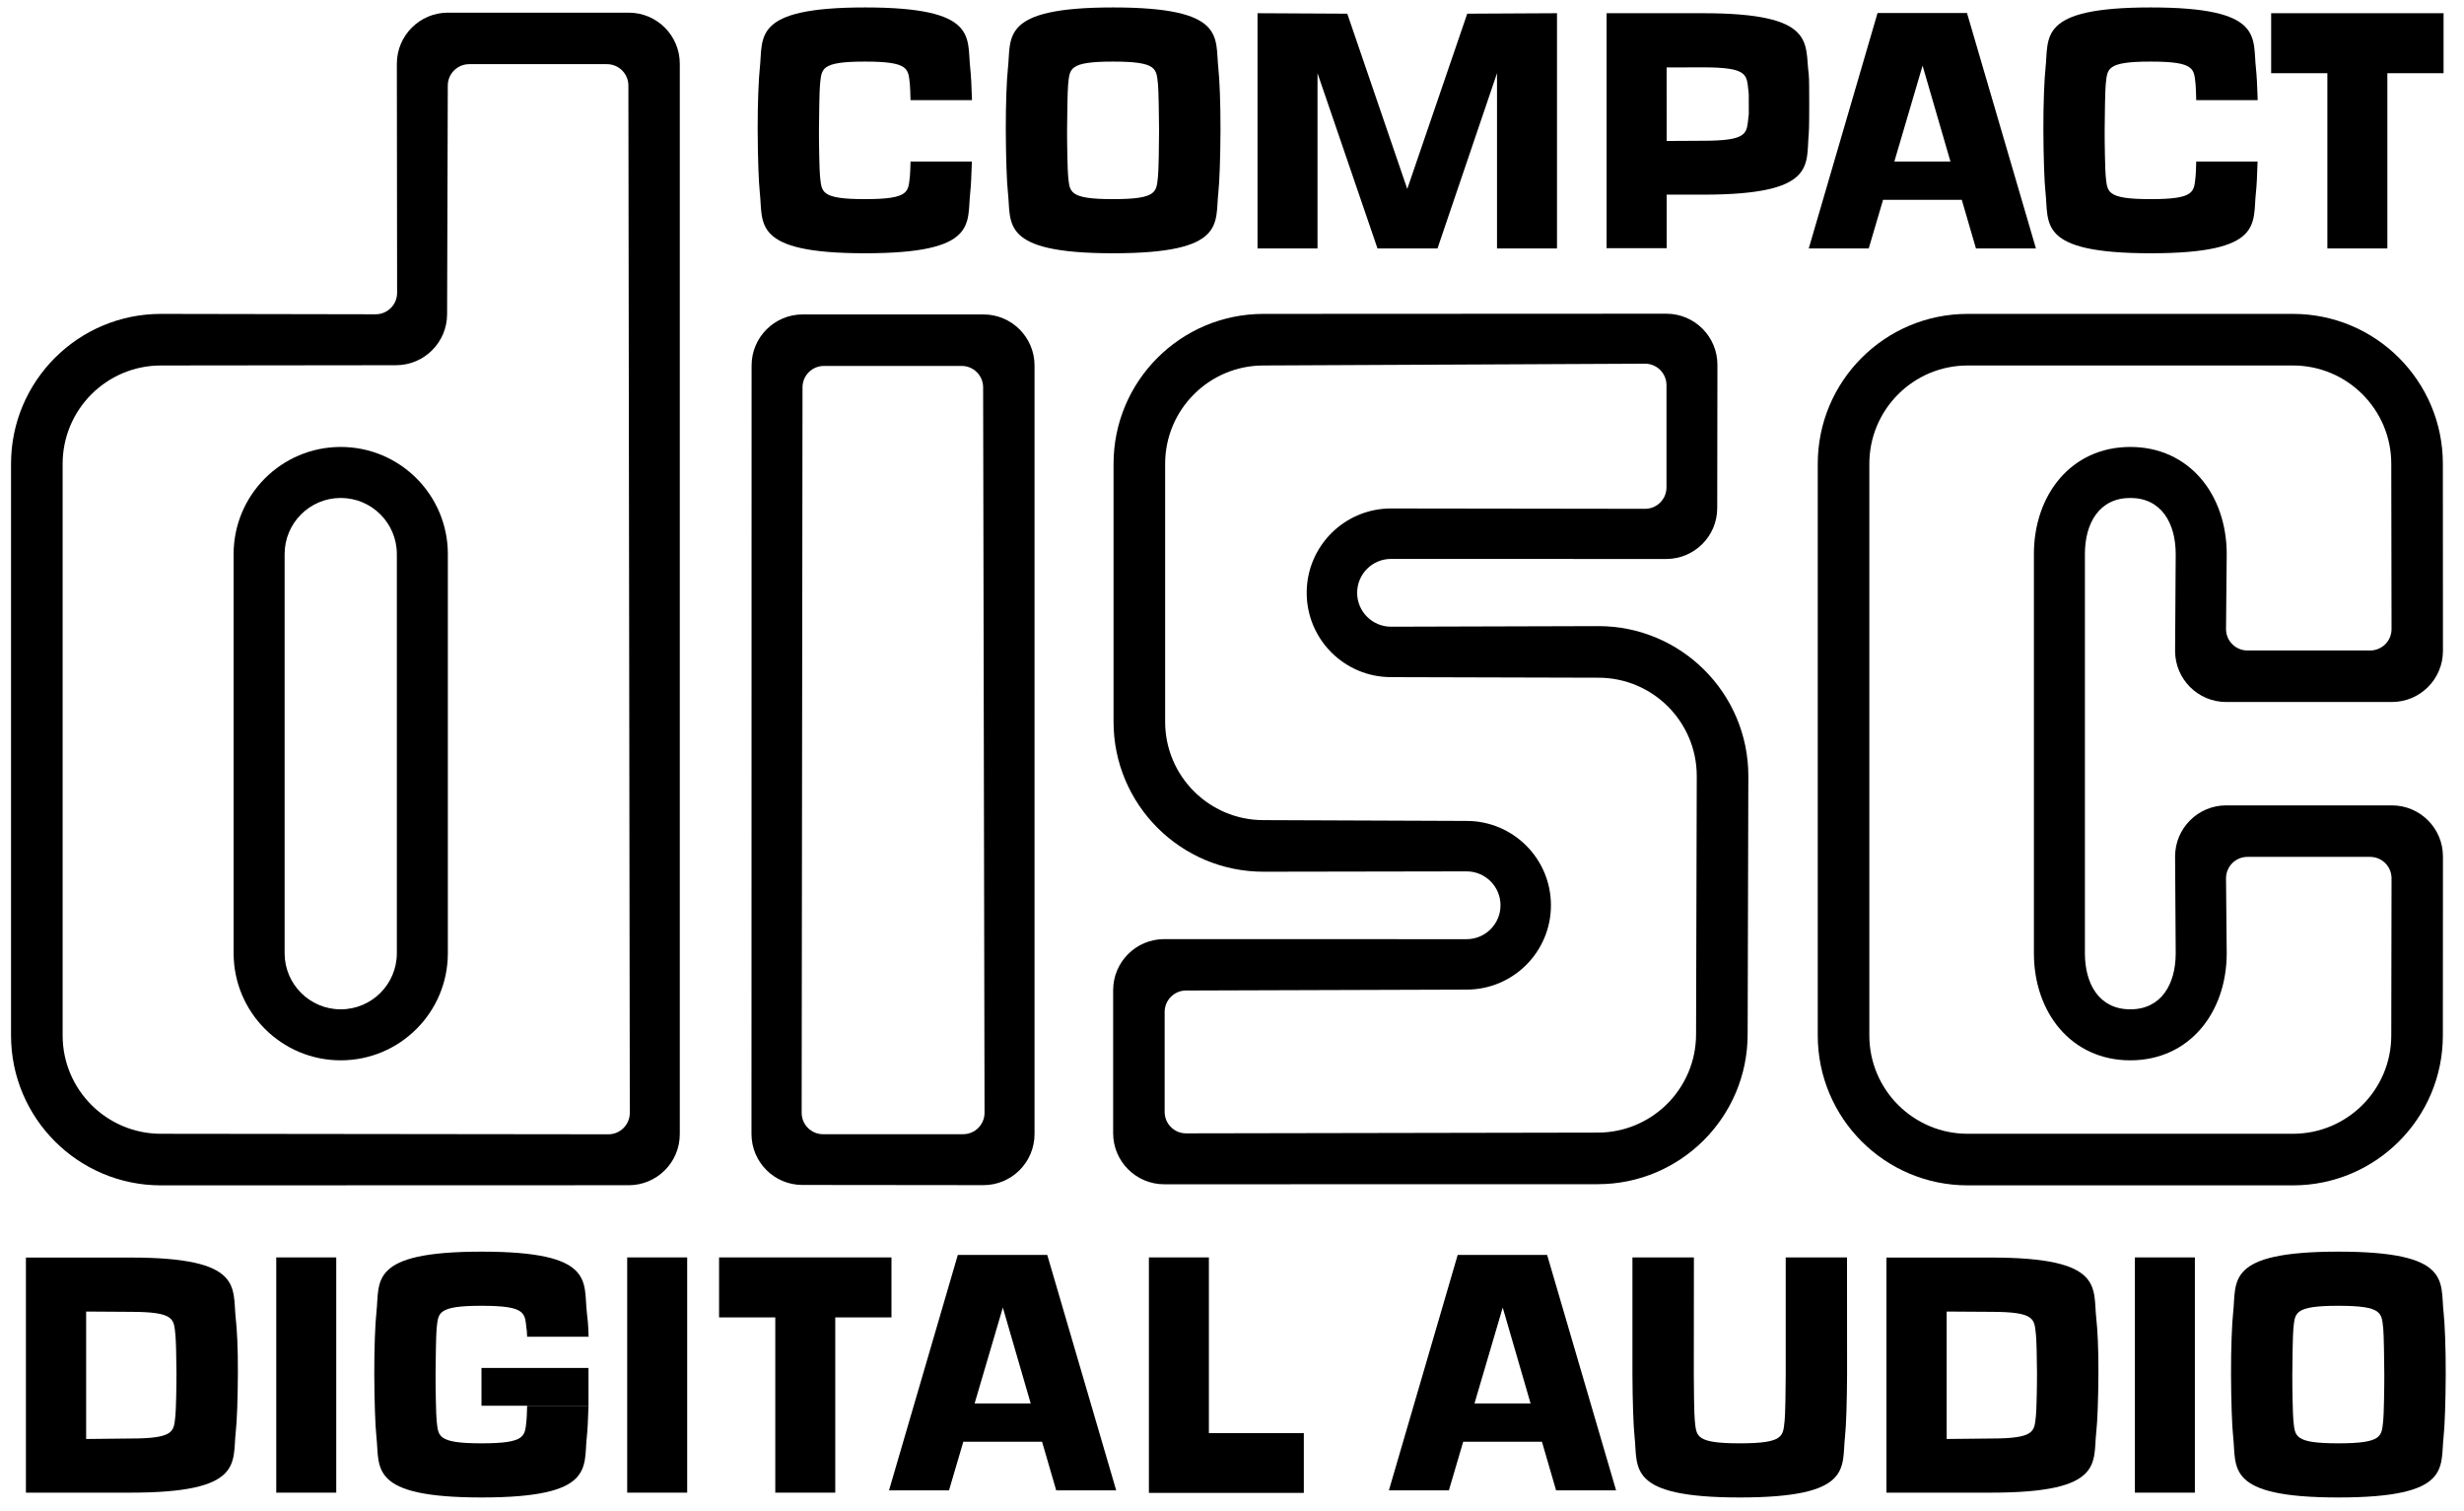
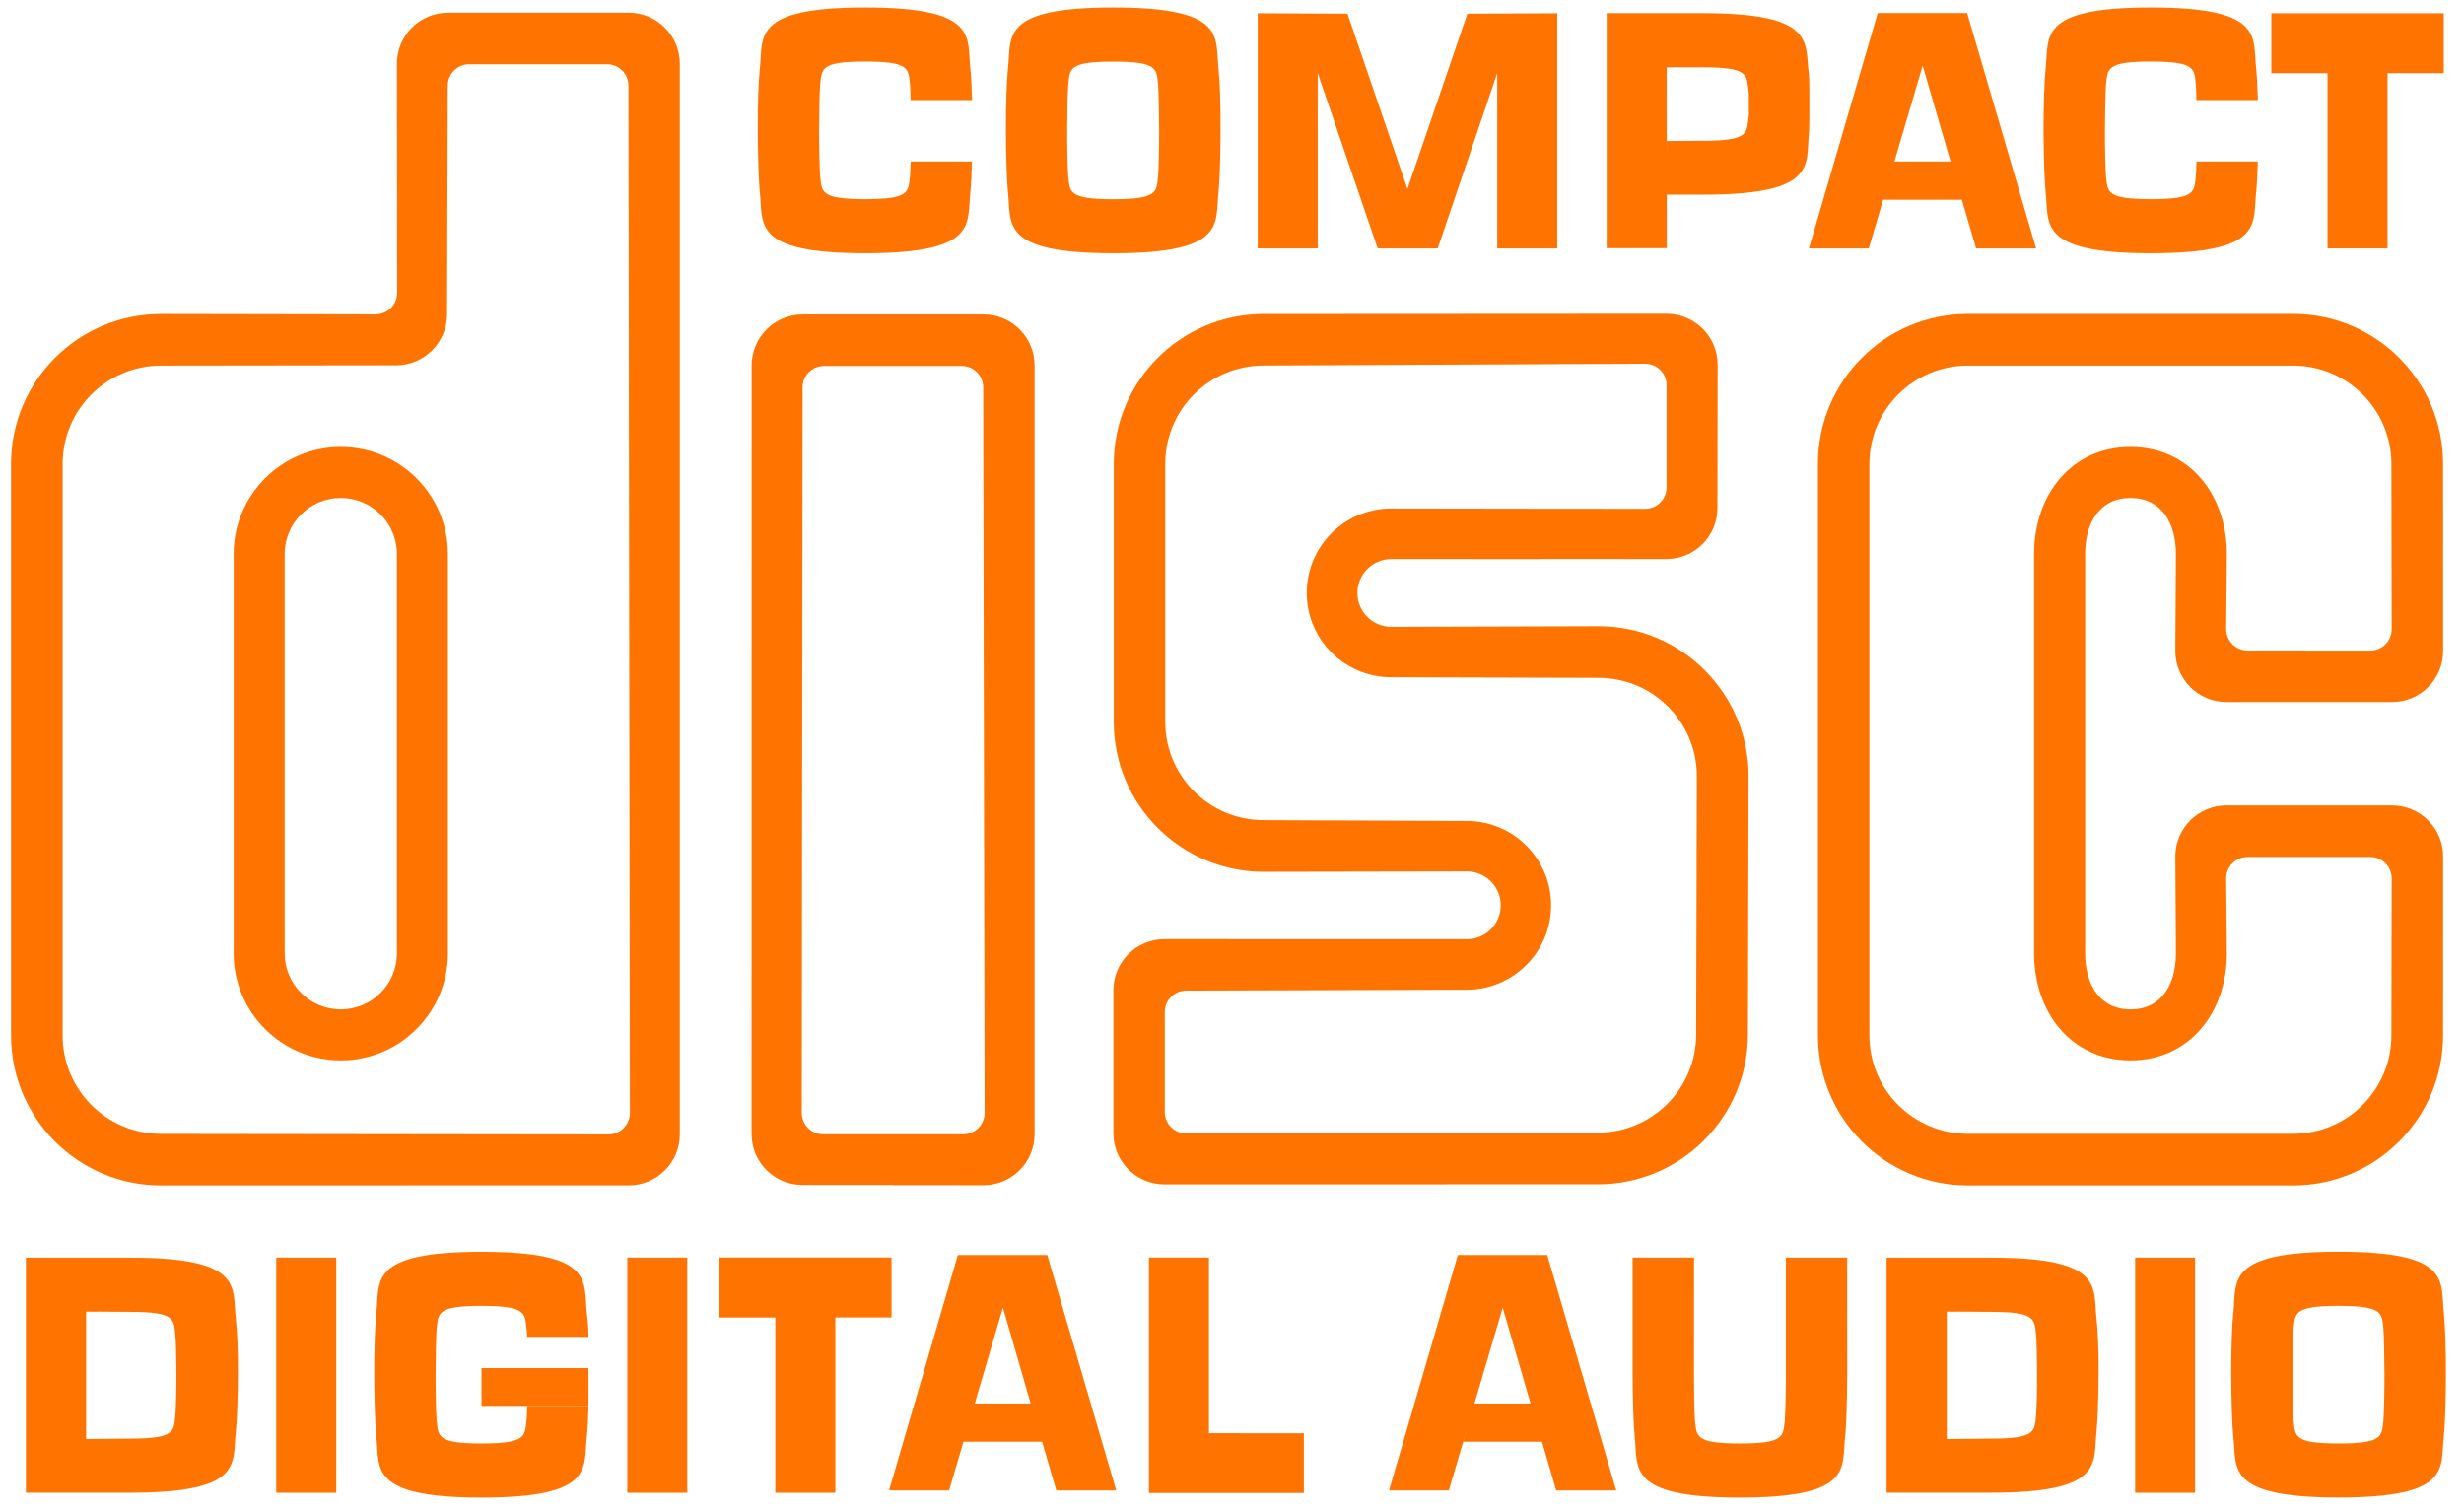
- <svg xmlns="http://www.w3.org/2000/svg" viewBox="0 0 437.333 268" height="268" width="437.333" xml:space="preserve" id="svg2" version="1.1">
-   <defs id="defs6" />
-   <g transform="matrix(1.333333,0,0,-1.333333,0,268)" id="g10">
-     <g transform="scale(0.1)" id="g12">
-       <path id="path14" style="fill:#000000;fill-opacity:1;fill-rule:nonzero;stroke:none" d="m 2923.55,1794.98 c -0.24,-9.21 -0.54,-16.77 -0.84,-19.48 -2.37,-20.75 0,-30.56 -59.83,-30.56 -59.83,0 -57.47,9.81 -59.83,30.56 -0.76,6.75 -1.48,43.7 -1.4,60.98 0.07,17.29 0.64,54.23 1.4,60.98 2.36,20.75 0,30.56 59.83,30.56 59.83,0 57.46,-9.81 59.83,-30.56 0.32,-2.83 0.6,-10.96 0.83,-20.73 h 81.84 c -0.52,18.54 -1.4,34.04 -2.32,42.12 -4.72,41.5 11.63,81.24 -140.09,81.24 -151.72,0 -135.37,-39.74 -140.09,-81.24 -1.53,-13.51 -2.95,-47.8 -2.81,-82.37 0.15,-34.57 1.28,-68.86 2.81,-82.37 4.72,-41.5 -11.63,-81.23 140.09,-81.23 151.72,0 135.37,39.73 140.09,81.23 0.9,7.89 1.65,22.88 2.16,40.87 h -81.67" />
-       <path id="path16" style="fill:#000000;fill-opacity:1;fill-rule:nonzero;stroke:none" d="m 1953.15,1991.79 -79.85,-233.28 -79.85,233.28 -119.47,0.62 v -313.12 h 79.86 v 233.27 l 79.85,-233.27 h 79.86 l 79.22,233.27 v -233.27 h 79.85 v 313.12 l -119.47,-0.62" />
-       <path id="path18" style="fill:#000000;fill-opacity:1;fill-rule:nonzero;stroke:none" d="m 3023.3,1992.41 h 229.5 v -79.85 h -74.82 v -233.27 h -79.85 v 233.27 h -74.83 v 79.85" />
-       <path id="path20" style="fill:#000000;fill-opacity:1;fill-rule:nonzero;stroke:none" d="m 2407.75,1679.29 91.59,313.43 h 119.04 l 91.8,-313.43 h -79.85 l -18.86,64.76 h -104.78 l 14.85,50.93 h 74.84 l -37.1,127.64 -71.68,-243.33 h -79.85" />
-       <path id="path22" style="fill:#000000;fill-opacity:1;fill-rule:nonzero;stroke:none" d="m 1481.68,1928.02 c 59.83,0 57.47,-9.81 59.83,-30.56 0.76,-6.75 1.33,-43.69 1.4,-60.98 0.07,-17.28 -0.64,-54.23 -1.4,-60.98 -2.36,-20.75 0,-30.56 -59.83,-30.56 -59.82,0 -57.47,9.81 -59.82,30.56 -0.77,6.75 -1.48,43.7 -1.41,60.98 0.07,17.29 0.64,54.23 1.41,60.98 2.35,20.75 0,30.56 59.82,30.56 l 0.09,72.07 c -151.71,0 -135.36,-39.74 -140.08,-81.24 -1.54,-13.51 -2.96,-47.8 -2.81,-82.37 0.14,-34.57 1.27,-68.86 2.81,-82.37 4.72,-41.5 -11.63,-81.23 140.08,-81.23 151.72,0 135.37,39.73 140.09,81.23 1.54,13.51 2.67,47.8 2.81,82.37 0.15,34.57 -1.27,68.86 -2.81,82.37 -4.72,41.5 11.63,81.24 -140.09,81.24 l -0.09,-72.07" />
-       <path id="path24" style="fill:#000000;fill-opacity:1;fill-rule:nonzero;stroke:none" d="m 1212.07,1794.98 c -0.24,-9.21 -0.54,-16.77 -0.85,-19.48 -2.36,-20.75 0,-30.56 -59.83,-30.56 -59.82,0 -57.46,9.81 -59.82,30.56 -0.77,6.75 -1.48,43.7 -1.4,60.98 0.07,17.29 0.63,54.23 1.4,60.98 2.36,20.75 0,30.56 59.82,30.56 59.83,0 57.47,-9.81 59.83,-30.56 0.32,-2.83 0.61,-10.96 0.84,-20.73 h 81.84 c -0.53,18.54 -1.4,34.04 -2.32,42.12 -4.72,41.5 11.63,81.24 -140.09,81.24 -151.717,0 -135.37,-39.74 -140.09,-81.24 -1.53,-13.51 -2.95,-47.8 -2.81,-82.37 0.15,-34.57 1.28,-68.86 2.81,-82.37 4.72,-41.5 -11.627,-81.23 140.09,-81.23 151.72,0 135.37,39.73 140.09,81.23 0.89,7.89 1.65,22.88 2.15,40.87 h -81.66" />
-       <path id="path26" style="fill:#000000;fill-opacity:1;fill-rule:nonzero;stroke:none" d="m 2267.05,1750.9 -48.46,0.03 v 71.42 l 48.45,0.29 c 59.82,0 57.96,9.81 60.32,30.56 0.77,6.76 0.61,1.21 0.54,18.49 -0.08,17.29 0.23,11.35 -0.54,18.1 -2.36,20.75 -0.5,30.57 -60.32,30.57 l -48.47,-0.13 0.08,-240.63 h -80.01 v 312.81 h 128.41 c 151.71,0 135.08,-39.84 140.67,-81.23 0.66,-4.91 0.66,-27.54 0.66,-39.74 0,-9.81 0,-32.44 -0.66,-39.62 -3.83,-41.59 11.04,-80.92 -140.67,-80.92" />
-       <path id="path28" style="fill:#000000;fill-opacity:1;fill-rule:nonzero;stroke:none" d="m 3112.68,271.871 c 59.83,0 57.47,-9.808 59.83,-30.558 0.77,-6.754 1.33,-43.7 1.4,-60.985 0.08,-17.285 -0.63,-54.23 -1.4,-60.984 -2.36,-20.75 0,-30.559 -59.83,-30.559 -59.82,0 -57.46,9.809 -59.82,30.559 -0.77,6.754 -1.48,43.699 -1.41,60.984 0.07,17.285 0.64,54.231 1.41,60.985 2.36,20.75 0,30.558 59.82,30.558 l 0.09,72.059 c -151.71,0 -135.36,-39.735 -140.08,-81.231 -1.54,-13.511 -2.96,-47.801 -2.81,-82.371 0.14,-34.57 1.27,-68.859 2.81,-82.367 4.72,-41.496 -11.63,-81.234 140.08,-81.234 151.72,0 135.37,39.738 140.09,81.234 1.54,13.508 2.67,47.797 2.81,82.367 0.15,34.57 -1.27,68.86 -2.81,82.371 -4.72,41.496 11.63,81.231 -140.09,81.231 l -0.09,-72.059" />
-       <path id="path30" style="fill:#000000;fill-opacity:1;fill-rule:nonzero;stroke:none" d="m 1848.85,26.168 91.59,313.434 h 119.04 l 91.8,-313.434 h -79.85 l -18.86,64.766 h -104.78 l 14.85,50.925 h 74.84 l -37.1,127.645 -71.68,-243.336 h -79.85" />
-       <path id="path32" style="fill:#000000;fill-opacity:1;fill-rule:nonzero;stroke:none" d="m 1183.43,26.168 91.59,313.434 h 119.04 l 91.8,-313.434 h -79.85 l -18.87,64.766 h -104.77 l 14.84,50.925 h 74.84 l -37.09,127.645 -71.68,-243.336 h -79.85" />
-       <path id="path34" style="fill:#000000;fill-opacity:1;fill-rule:nonzero;stroke:none" d="M 447.602,336.258 V 23.133 h -79.86 V 336.258 h 79.86" />
-       <path id="path36" style="fill:#000000;fill-opacity:1;fill-rule:nonzero;stroke:none" d="M 914.754,336.258 V 23.133 H 834.906 V 336.258 h 79.848" />
-       <path id="path38" style="fill:#000000;fill-opacity:1;fill-rule:nonzero;stroke:none" d="M 957.199,336.258 H 1186.7 V 256.41 h -74.83 V 23.133 h -79.84 V 256.41 h -74.831 v 79.848" />
-       <path id="path40" style="fill:#000000;fill-opacity:1;fill-rule:nonzero;stroke:none" d="m 1609.23,102.355 v 233.903 h -79.86 V 22.82 h 206.23 v 79.535 h -126.37" />
-       <path id="path42" style="fill:#000000;fill-opacity:1;fill-rule:nonzero;stroke:none" d="M 2921.75,336.258 V 23.133 h -79.84 V 336.258 h 79.84" />
-       <path id="path44" style="fill:#000000;fill-opacity:1;fill-rule:nonzero;stroke:none" d="m 2607.07,336.07 h 43.38 c 151.72,0 135.37,-39.925 140.09,-81.422 1.53,-13.507 2.96,-37.738 2.81,-72.308 -0.15,-34.57 -1.28,-64.461 -2.81,-77.973 -4.72,-41.496 11.63,-81.234 -140.09,-81.234 H 2511.18 V 336.07 h 95.89 l -1.26,-71.961 -14.46,0.094 V 94.562 l 59.01,0.633 c 59.82,0 57.46,9.809 59.82,30.559 0.77,6.754 1.48,39.301 1.41,56.586 -0.07,17.289 -0.64,44.172 -1.41,50.926 -2.36,20.75 0,30.558 -59.82,30.558 l -44.55,0.285 1.26,71.961" />
-       <path id="path46" style="fill:#000000;fill-opacity:1;fill-rule:nonzero;stroke:none" d="m 2458.77,180.328 -0.09,155.934 h -81.59 V 180.328 c 0.07,-17.285 -0.64,-54.23 -1.41,-60.984 -2.36,-20.75 0,-30.559 -59.82,-30.559 -59.82,0 -57.47,9.809 -59.82,30.559 -0.77,6.754 -1.36,43.699 -1.29,60.984 l 0.12,155.93 h -81.82 v -155.93 c 0.15,-34.57 1.28,-68.859 2.81,-82.367 4.72,-41.496 -11.63,-81.234 140.09,-81.234 151.72,0 135.37,39.738 140.09,81.234 1.53,13.508 2.58,47.797 2.73,82.367" />
-       <path id="path48" style="fill:#000000;fill-opacity:1;fill-rule:nonzero;stroke:none" d="m 701.711,138.824 c -0.242,-9.207 -0.543,-16.769 -0.852,-19.48 -2.355,-20.75 0,-30.559 -59.824,-30.559 -59.824,0 -57.465,9.809 -59.824,30.559 -0.77,6.754 -1.477,43.699 -1.406,60.984 0.074,17.285 0.636,54.231 1.406,60.985 2.359,20.75 0,30.558 59.824,30.558 59.824,0 57.469,-9.808 59.824,-30.558 0.325,-2.833 0.61,-0.907 0.836,-10.68 l 81.844,0.004 c -0.527,18.547 -1.406,23.984 -2.324,32.062 -4.719,41.496 11.629,81.231 -140.086,81.231 -151.719,0 -135.371,-39.735 -140.086,-81.231 -1.535,-13.511 -2.957,-47.801 -2.813,-82.371 0.149,-34.57 1.278,-68.859 2.813,-82.367 4.715,-41.496 -11.633,-81.234 140.086,-81.234 151.715,0 135.367,39.738 140.086,81.234 0.898,7.891 1.656,22.875 2.16,40.863 h -81.664" />
-       <path id="path50" style="fill:#000000;fill-opacity:1;fill-rule:nonzero;stroke:none" d="m 640.938,189.125 v -50.301 h 142.437 v 50.301 H 640.938" />
-       <path id="path52" style="fill:#000000;fill-opacity:1;fill-rule:nonzero;stroke:none" d="m 130.387,336.07 h 43.383 c 151.718,0 135.371,-39.925 140.085,-81.422 1.54,-13.507 2.958,-37.738 2.813,-72.308 -0.148,-34.57 -1.273,-64.461 -2.813,-77.973 C 309.141,62.871 325.488,23.133 173.77,23.133 H 34.496 V 336.07 h 95.891 l -1.258,-71.961 -14.461,0.094 V 94.562 l 59.008,0.633 c 59.824,0 57.465,9.809 59.824,30.559 0.77,6.754 1.48,39.301 1.406,56.586 -0.07,17.289 -0.636,44.172 -1.406,50.926 -2.359,20.75 0,30.558 -59.824,30.558 l -44.547,0.285 1.258,71.961" />
-       <path id="path54" style="fill:#000000;fill-opacity:1;fill-rule:nonzero;stroke:none" d="m 714.137,500.246 -499.821,0.582 c -72.32,0 -130.941,58.633 -130.941,130.945 v 760.797 c 0,72.32 58.621,130.94 130.941,130.94 l 312.821,0.36 c 37.562,0 68.027,30.45 68.027,68.02 l 0.914,304.19 c 0,15.74 12.77,28.51 28.512,28.51 h 183.387 c 15.742,0 28.519,-12.77 28.519,-28.51 l 1.883,-1367.424 c 0,-15.742 -12.77,-28.519 -28.512,-28.519 l -95.73,0.109 -2.328,-67.941 125.089,0.035 c 37.567,0 68.028,30.453 68.028,68.027 V 1925.14 c 0,37.56 -30.461,68.01 -68.028,68.01 H 596.301 c -37.563,0 -68.028,-30.45 -68.028,-68.01 l 0.344,-304.96 c 0,-15.74 -12.769,-28.52 -28.523,-28.52 l -285.778,0.52 c -110.25,0 -199.625,-89.36 -199.625,-199.61 V 631.773 c 0,-110.238 89.375,-199.613 199.625,-199.613 l 497.493,0.145 2.328,67.941" />
-       <path id="path56" style="fill:#000000;fill-opacity:1;fill-rule:nonzero;stroke:none" d="m 528.266,780.281 v 492.199 c 0,41.25 -33.442,74.69 -74.7,74.69 -41.246,0 -74.687,-33.44 -74.687,-74.69 V 741.176 c 0,-41.246 33.441,-74.696 74.687,-74.696 41.258,0 74.7,33.45 74.7,74.696 v 39.105 l 67.894,-2.324 v -36.781 c 0,-78.742 -63.844,-142.582 -142.594,-142.582 -78.738,0 -142.582,63.84 -142.582,142.582 v 531.304 c 0,78.74 63.844,142.59 142.582,142.59 78.75,0 142.594,-63.85 142.594,-142.59 V 777.957 l -67.894,2.324" />
-       <path id="path58" style="fill:#000000;fill-opacity:1;fill-rule:nonzero;stroke:none" d="m 1189.2,500.25 -93.54,-0.004 c -15.76,0 -28.52,12.777 -28.52,28.52 l 1.14,965.624 c 0,15.75 12.77,28.52 28.52,28.52 h 183.39 c 15.75,0 28.52,-12.77 28.52,-28.52 l 1.88,-965.613 c 0,-15.754 -12.77,-28.519 -28.51,-28.519 l -92.88,-0.008 v -67.664 l 119.91,-0.125 c 37.58,0 68.03,30.453 68.03,68.016 V 1523.45 c 0,37.56 -30.45,68.02 -68.03,68.02 H 1068.5 c -37.56,0 -68.01,-30.46 -68.01,-68.02 l -0.14,-1022.712 c 0,-37.574 30.22,-68.027 67.78,-68.027 l 121.07,-0.125 v 67.664" />
-       <path id="path60" style="fill:#000000;fill-opacity:1;fill-rule:nonzero;stroke:none" d="m 2053.17,1332.91 -201.47,0.28 c -62,0 -112.27,-50.27 -112.27,-112.26 0,-62 50.27,-112.27 112.27,-112.27 l 276.03,-0.75 c 72.31,0 130.94,-58.63 130.94,-130.941 l -0.92,-343.637 c 0,-72.324 -58.64,-130.941 -130.95,-130.941 l -547.94,-1 c -15.75,0 -28.52,12.777 -28.52,28.523 V 663 c 0,15.754 12.77,28.52 28.52,28.52 l 373.44,1.218 c 62,0 112.27,50.258 112.27,112.262 0,62 -50.27,112.258 -112.27,112.258 l -270.37,1.066 c -72.31,0 -130.94,58.633 -130.94,130.946 v 343.3 c 0,72.32 58.63,130.94 130.94,130.94 l 507.93,2.38 c 15.74,0 28.51,-12.78 28.51,-28.52 l 0.01,-136.12 c 0,-15.75 -12.77,-28.53 -28.52,-28.53 l -136.69,0.19 -2.33,-66.93 167.05,-0.05 c 37.57,0 68.03,30.23 68.03,67.79 l 0.26,190.68 c 0,37.57 -30.46,68.03 -68.03,68.03 l -536.22,-0.25 c -110.24,0 -199.61,-89.36 -199.61,-199.61 v -343.3 c 0,-110.239 89.37,-199.614 199.61,-199.614 l 270.37,0.461 c 24.93,0 45.13,-20.199 45.13,-45.117 0,-24.93 -20.2,-45.133 -45.13,-45.133 l -402.5,0.082 c -37.57,0 -68.01,-30.453 -68.01,-68.027 V 501.625 c 0,-37.574 30.44,-68.027 68.01,-68.027 l 577,0.121 c 110.24,0 199.61,89.363 199.61,199.613 l 0.93,343.637 c 0,110.231 -89.38,199.611 -199.61,199.611 l -276.03,-0.79 c -24.92,0 -45.12,20.21 -45.12,45.14 0,24.91 20.2,45.11 45.12,45.11 l 199.14,-0.06 2.33,66.93" />
-       <path id="path62" style="fill:#000000;fill-opacity:1;fill-rule:nonzero;stroke:none" d="m 3068.5,1144.13 h 86.53 c 15.75,0 28.52,12.76 28.52,28.52 l -0.36,219.92 c 0,72.32 -58.62,130.94 -130.95,130.94 h -432.88 c -72.32,0 -130.96,-58.62 -130.96,-130.94 V 631.773 c 0,-72.312 58.64,-130.945 130.96,-130.945 h 432.88 c 72.33,0 130.95,58.633 130.95,130.945 l 0.36,209.11 c 0,15.754 -12.77,28.519 -28.52,28.519 h -163.31 c -15.74,0 -28.51,-12.765 -28.51,-28.519 l 0.92,-99.707 c 0,-78.742 -49.59,-142.582 -128.33,-142.582 -78.75,0 -128.33,63.84 -128.33,142.582 v 531.304 c 0,78.74 49.58,142.59 128.33,142.59 78.74,0 128.33,-63.85 128.33,-142.59 l -0.92,-99.83 c 0,-15.76 12.77,-28.52 28.51,-28.52 h 76.78 l -2.33,-68.56 h -102.74 c -37.56,0 -68.02,30.46 -68.02,68.02 l 0.82,128.89 c 0,41.25 -19.18,74.69 -60.43,74.69 -41.26,0 -60.44,-33.44 -60.44,-74.69 V 741.176 c 0,-41.246 19.18,-74.696 60.44,-74.696 41.25,0 60.43,33.45 60.43,74.696 l -0.82,128.762 c 0,37.562 30.46,68.027 68.02,68.027 h 220.52 c 37.58,0 68.03,-30.465 68.03,-68.027 l -0.12,-238.165 c 0,-110.238 -89.37,-199.613 -199.62,-199.613 h -432.88 c -110.25,0 -199.63,89.375 -199.63,199.613 v 760.797 c 0,110.25 89.38,199.61 199.63,199.61 h 432.88 c 110.25,0 199.62,-89.36 199.62,-199.61 l 0.12,-248.98 c 0,-37.56 -30.45,-68.02 -68.03,-68.02 h -117.78 l 2.33,68.56" />
+ <svg xmlns="http://www.w3.org/2000/svg" version="1.1" id="svg2" x="0px" y="0px" viewBox="0 0 437.3 268" style="enable-background:new 0 0 437.3 268;" xml:space="preserve">
+   <style type="text/css">
+ 	.st0{fill:#FF7400;}
+ </style>
+   <g id="g10" transform="matrix(1.333333,0,0,-1.333333,0,268)">
+     <g id="g12" transform="scale(0.1)">
+       <path id="path14" class="st0" d="M2923.6,1795c-0.2-9.2-0.5-16.8-0.8-19.5c-2.4-20.8,0-30.6-59.8-30.6s-57.5,9.8-59.8,30.6    c-0.8,6.8-1.5,43.7-1.4,61c0.1,17.3,0.6,54.2,1.4,61c2.4,20.8,0,30.6,59.8,30.6s57.5-9.8,59.8-30.6c0.3-2.8,0.6-11,0.8-20.7h81.8    c-0.5,18.5-1.4,34-2.3,42.1c-4.7,41.5,11.6,81.2-140.1,81.2c-151.7,0-135.4-39.7-140.1-81.2c-1.5-13.5-2.9-47.8-2.8-82.4    c0.1-34.6,1.3-68.9,2.8-82.4c4.7-41.5-11.6-81.2,140.1-81.2c151.7,0,135.4,39.7,140.1,81.2c0.9,7.9,1.6,22.9,2.2,40.9H2923.6" />
+       <path id="path16" class="st0" d="M1953.2,1991.8l-79.8-233.3l-79.8,233.3l-119.5,0.6v-313.1h79.9v233.3l79.8-233.3h79.9    l79.2,233.3v-233.3h79.9v313.1L1953.2,1991.8" />
+       <path id="path18" class="st0" d="M3023.3,1992.4h229.5v-79.8H3178v-233.3h-79.9v233.3h-74.8L3023.3,1992.4" />
+       <path id="path20" class="st0" d="M2407.8,1679.3l91.6,313.4h119l91.8-313.4h-79.9l-18.9,64.8h-104.8l14.9,50.9h74.8l-37.1,127.6    l-71.7-243.3L2407.8,1679.3" />
+       <path id="path22" class="st0" d="M1481.7,1928c59.8,0,57.5-9.8,59.8-30.6c0.8-6.8,1.3-43.7,1.4-61c0.1-17.3-0.6-54.2-1.4-61    c-2.4-20.8,0-30.6-59.8-30.6c-59.8,0-57.5,9.8-59.8,30.6c-0.8,6.8-1.5,43.7-1.4,61c0.1,17.3,0.6,54.2,1.4,61    C1424.2,1918.2,1421.9,1928,1481.7,1928l0.1,72.1c-151.7,0-135.4-39.7-140.1-81.2c-1.5-13.5-3-47.8-2.8-82.4    c0.1-34.6,1.3-68.9,2.8-82.4c4.7-41.5-11.6-81.2,140.1-81.2c151.7,0,135.4,39.7,140.1,81.2c1.5,13.5,2.7,47.8,2.8,82.4    c0.2,34.6-1.3,68.9-2.8,82.4c-4.7,41.5,11.6,81.2-140.1,81.2L1481.7,1928" />
+       <path id="path24" class="st0" d="M1212.1,1795c-0.2-9.2-0.5-16.8-0.8-19.5c-2.4-20.8,0-30.6-59.8-30.6c-59.8,0-57.5,9.8-59.8,30.6    c-0.8,6.8-1.5,43.7-1.4,61c0.1,17.3,0.6,54.2,1.4,61c2.4,20.8,0,30.6,59.8,30.6c59.8,0,57.5-9.8,59.8-30.6    c0.3-2.8,0.6-11,0.8-20.7h81.8c-0.5,18.5-1.4,34-2.3,42.1c-4.7,41.5,11.6,81.2-140.1,81.2c-151.7,0-135.4-39.7-140.1-81.2    c-1.5-13.5-3-47.8-2.8-82.4c0.2-34.6,1.3-68.9,2.8-82.4c4.7-41.5-11.6-81.2,140.1-81.2c151.7,0,135.4,39.7,140.1,81.2    c0.9,7.9,1.7,22.9,2.2,40.9H1212.1" />
+       <path id="path26" class="st0" d="M2267.1,1750.9l-48.5,0v71.4l48.4,0.3c59.8,0,58,9.8,60.3,30.6c0.8,6.8,0.6,1.2,0.5,18.5    c-0.1,17.3,0.2,11.3-0.5,18.1c-2.4,20.8-0.5,30.6-60.3,30.6l-48.5-0.1l0.1-240.6h-80v312.8h128.4c151.7,0,135.1-39.8,140.7-81.2    c0.7-4.9,0.7-27.5,0.7-39.7c0-9.8,0-32.4-0.7-39.6C2403.9,1790.2,2418.8,1750.9,2267.1,1750.9" />
+       <path id="path28" class="st0" d="M3112.7,271.9c59.8,0,57.5-9.8,59.8-30.6c0.8-6.8,1.3-43.7,1.4-61c0.1-17.3-0.6-54.2-1.4-61    c-2.4-20.8,0-30.6-59.8-30.6c-59.8,0-57.5,9.8-59.8,30.6c-0.8,6.8-1.5,43.7-1.4,61s0.6,54.2,1.4,61    C3055.2,262.1,3052.9,271.9,3112.7,271.9l0.1,72.1c-151.7,0-135.4-39.7-140.1-81.2c-1.5-13.5-3-47.8-2.8-82.4    c0.1-34.6,1.3-68.9,2.8-82.4c4.7-41.5-11.6-81.2,140.1-81.2c151.7,0,135.4,39.7,140.1,81.2c1.5,13.5,2.7,47.8,2.8,82.4    c0.1,34.6-1.3,68.9-2.8,82.4c-4.7,41.5,11.6,81.2-140.1,81.2L3112.7,271.9" />
+       <path id="path30" class="st0" d="M1848.9,26.2l91.6,313.4h119l91.8-313.4h-79.9l-18.9,64.8h-104.8l14.8,50.9h74.8l-37.1,127.6    l-71.7-243.3H1848.9" />
+       <path id="path32" class="st0" d="M1183.4,26.2l91.6,313.4h119l91.8-313.4H1406l-18.9,64.8h-104.8l14.8,50.9h74.8L1335,269.5    l-71.7-243.3H1183.4" />
+       <path id="path34" class="st0" d="M447.6,336.3V23.1h-79.9v313.1H447.6" />
+       <path id="path36" class="st0" d="M914.8,336.3V23.1h-79.8v313.1H914.8" />
+       <path id="path38" class="st0" d="M957.2,336.3h229.5v-79.8h-74.8V23.1H1032v233.3h-74.8L957.2,336.3" />
+       <path id="path40" class="st0" d="M1609.2,102.4v233.9h-79.9V22.8h206.2v79.5L1609.2,102.4" />
+       <path id="path42" class="st0" d="M2921.8,336.3V23.1h-79.8v313.1H2921.8" />
+       <path id="path44" class="st0" d="M2607.1,336.1h43.4c151.7,0,135.4-39.9,140.1-81.4c1.5-13.5,3-37.7,2.8-72.3s-1.3-64.5-2.8-78    c-4.7-41.5,11.6-81.2-140.1-81.2h-139.3v312.9H2607.1l-1.3-72l-14.5,0.1V94.6l59,0.6c59.8,0,57.5,9.8,59.8,30.6    c0.8,6.8,1.5,39.3,1.4,56.6c-0.1,17.3-0.6,44.2-1.4,50.9c-2.4,20.8,0,30.6-59.8,30.6l-44.6,0.3L2607.1,336.1" />
+       <path id="path46" class="st0" d="M2458.8,180.3l-0.1,155.9h-81.6V180.3c0.1-17.3-0.6-54.2-1.4-61c-2.4-20.8,0-30.6-59.8-30.6    s-57.5,9.8-59.8,30.6c-0.8,6.8-1.4,43.7-1.3,61l0.1,155.9h-81.8V180.3c0.1-34.6,1.3-68.9,2.8-82.4c4.7-41.5-11.6-81.2,140.1-81.2    S2451.3,56.5,2456,98C2457.6,111.5,2458.6,145.8,2458.8,180.3" />
+       <path id="path48" class="st0" d="M701.7,138.8c-0.2-9.2-0.5-16.8-0.9-19.5c-2.4-20.8,0-30.6-59.8-30.6s-57.5,9.8-59.8,30.6    c-0.8,6.8-1.5,43.7-1.4,61c0.1,17.3,0.6,54.2,1.4,61c2.4,20.8,0,30.6,59.8,30.6s57.5-9.8,59.8-30.6c0.3-2.8,0.6-0.9,0.8-10.7    l81.8,0c-0.5,18.5-1.4,24-2.3,32.1c-4.7,41.5,11.6,81.2-140.1,81.2c-151.7,0-135.4-39.7-140.1-81.2c-1.5-13.5-3-47.8-2.8-82.4    c0.1-34.6,1.3-68.9,2.8-82.4c4.7-41.5-11.6-81.2,140.1-81.2c151.7,0,135.4,39.7,140.1,81.2c0.9,7.9,1.7,22.9,2.2,40.9L701.7,138.8    " />
+       <path id="path50" class="st0" d="M640.9,189.1v-50.3h142.4v50.3H640.9" />
+       <path id="path52" class="st0" d="M130.4,336.1h43.4c151.7,0,135.4-39.9,140.1-81.4c1.5-13.5,3-37.7,2.8-72.3    c-0.1-34.6-1.3-64.5-2.8-78c-4.7-41.5,11.6-81.2-140.1-81.2H34.5v312.9H130.4l-1.3-72l-14.5,0.1V94.6l59,0.6    c59.8,0,57.5,9.8,59.8,30.6c0.8,6.8,1.5,39.3,1.4,56.6c-0.1,17.3-0.6,44.2-1.4,50.9c-2.4,20.8,0,30.6-59.8,30.6l-44.5,0.3    L130.4,336.1" />
+       <path id="path54" class="st0" d="M714.1,500.2l-499.8,0.6c-72.3,0-130.9,58.6-130.9,130.9v760.8c0,72.3,58.6,130.9,130.9,130.9    l312.8,0.4c37.6,0,68,30.4,68,68l0.9,304.2c0,15.7,12.8,28.5,28.5,28.5H808c15.7,0,28.5-12.8,28.5-28.5l1.9-1367.4    c0-15.7-12.8-28.5-28.5-28.5L714.1,500.2l-2.3-67.9l125.1,0c37.6,0,68,30.5,68,68v1424.8c0,37.6-30.5,68-68,68H596.3    c-37.6,0-68-30.4-68-68l0.3-305c0-15.7-12.8-28.5-28.5-28.5l-285.8,0.5c-110.3,0-199.6-89.4-199.6-199.6V631.8    c0-110.2,89.4-199.6,199.6-199.6l497.5,0.1L714.1,500.2" />
+       <path id="path56" class="st0" d="M528.3,780.3v492.2c0,41.3-33.4,74.7-74.7,74.7c-41.2,0-74.7-33.4-74.7-74.7V741.2    c0-41.2,33.4-74.7,74.7-74.7c41.3,0,74.7,33.5,74.7,74.7V780.3l67.9-2.3v-36.8c0-78.7-63.8-142.6-142.6-142.6    c-78.7,0-142.6,63.8-142.6,142.6v531.3c0,78.7,63.8,142.6,142.6,142.6c78.8,0,142.6-63.8,142.6-142.6V778L528.3,780.3" />
+       <path id="path58" class="st0" d="M1189.2,500.3l-93.5,0c-15.8,0-28.5,12.8-28.5,28.5l1.1,965.6c0,15.8,12.8,28.5,28.5,28.5h183.4    c15.8,0,28.5-12.8,28.5-28.5l1.9-965.6c0-15.8-12.8-28.5-28.5-28.5L1189.2,500.3v-67.7l119.9-0.1c37.6,0,68,30.5,68,68v1023    c0,37.6-30.4,68-68,68h-240.6c-37.6,0-68-30.5-68-68l-0.1-1022.7c0-37.6,30.2-68,67.8-68l121.1-0.1V500.3" />
+       <path id="path60" class="st0" d="M2053.2,1332.9l-201.5,0.3c-62,0-112.3-50.3-112.3-112.3c0-62,50.3-112.3,112.3-112.3l276-0.8    c72.3,0,130.9-58.6,130.9-130.9l-0.9-343.6c0-72.3-58.6-130.9-130.9-130.9l-547.9-1c-15.8,0-28.5,12.8-28.5,28.5V663    c0,15.8,12.8,28.5,28.5,28.5l373.4,1.2c62,0,112.3,50.3,112.3,112.3c0,62-50.3,112.3-112.3,112.3l-270.4,1.1    c-72.3,0-130.9,58.6-130.9,130.9v343.3c0,72.3,58.6,130.9,130.9,130.9l507.9,2.4c15.7,0,28.5-12.8,28.5-28.5l0-136.1    c0-15.8-12.8-28.5-28.5-28.5L2053.2,1332.9l-2.3-66.9l167.1-0.1c37.6,0,68,30.2,68,67.8l0.3,190.7c0,37.6-30.5,68-68,68    l-536.2-0.3c-110.2,0-199.6-89.4-199.6-199.6v-343.3c0-110.2,89.4-199.6,199.6-199.6l270.4,0.5c24.9,0,45.1-20.2,45.1-45.1    c0-24.9-20.2-45.1-45.1-45.1l-402.5,0.1c-37.6,0-68-30.5-68-68V501.6c0-37.6,30.4-68,68-68l577,0.1    c110.2,0,199.6,89.4,199.6,199.6l0.9,343.6c0,110.2-89.4,199.6-199.6,199.6l-276-0.8c-24.9,0-45.1,20.2-45.1,45.1    c0,24.9,20.2,45.1,45.1,45.1l199.1-0.1L2053.2,1332.9" />
+       <path id="path62" class="st0" d="M3068.5,1144.1h86.5c15.8,0,28.5,12.8,28.5,28.5l-0.4,219.9c0,72.3-58.6,130.9-130.9,130.9    h-432.9c-72.3,0-131-58.6-131-130.9V631.8c0-72.3,58.6-130.9,131-130.9h432.9c72.3,0,130.9,58.6,130.9,130.9l0.4,209.1    c0,15.8-12.8,28.5-28.5,28.5h-163.3c-15.7,0-28.5-12.8-28.5-28.5l0.9-99.7c0-78.7-49.6-142.6-128.3-142.6    c-78.8,0-128.3,63.8-128.3,142.6v531.3c0,78.7,49.6,142.6,128.3,142.6c78.7,0,128.3-63.8,128.3-142.6l-0.9-99.8    c0-15.8,12.8-28.5,28.5-28.5H3068.5l-2.3-68.6h-102.7c-37.6,0-68,30.5-68,68l0.8,128.9c0,41.3-19.2,74.7-60.4,74.7    c-41.3,0-60.4-33.4-60.4-74.7V741.2c0-41.2,19.2-74.7,60.4-74.7c41.3,0,60.4,33.5,60.4,74.7l-0.8,128.8c0,37.6,30.5,68,68,68H3184    c37.6,0,68-30.5,68-68l-0.1-238.2c0-110.2-89.4-199.6-199.6-199.6h-432.9c-110.3,0-199.6,89.4-199.6,199.6v760.8    c0,110.3,89.4,199.6,199.6,199.6h432.9c110.3,0,199.6-89.4,199.6-199.6l0.1-249c0-37.6-30.4-68-68-68h-117.8L3068.5,1144.1" />
    </g>
  </g>
</svg>
